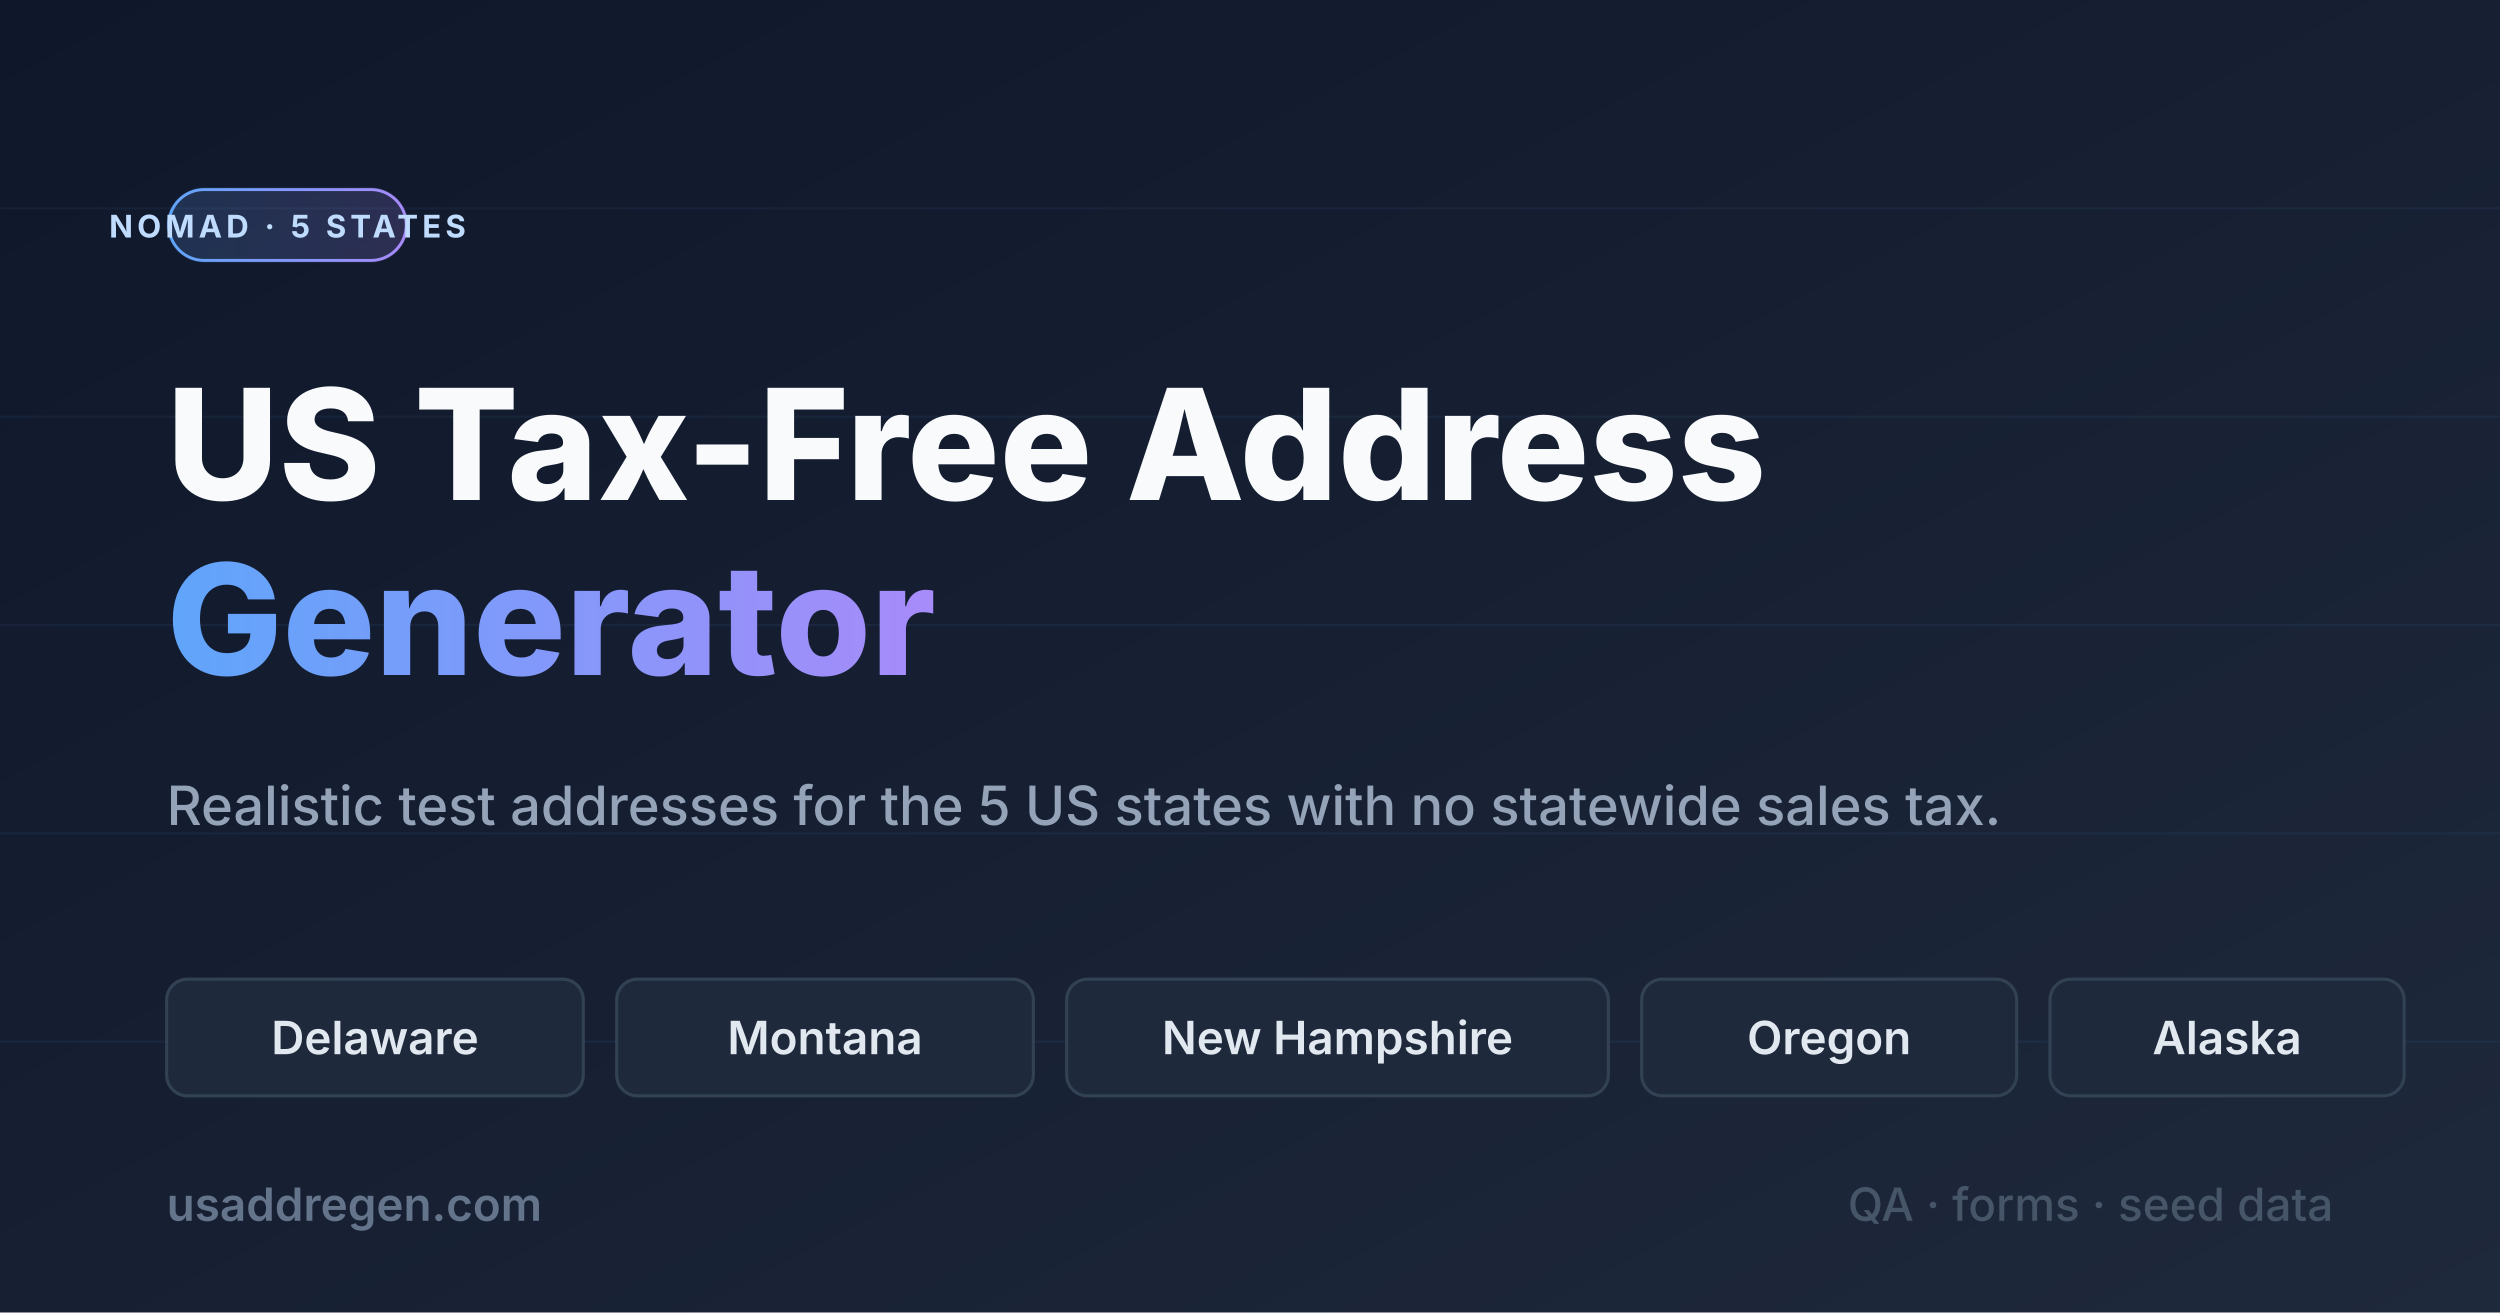
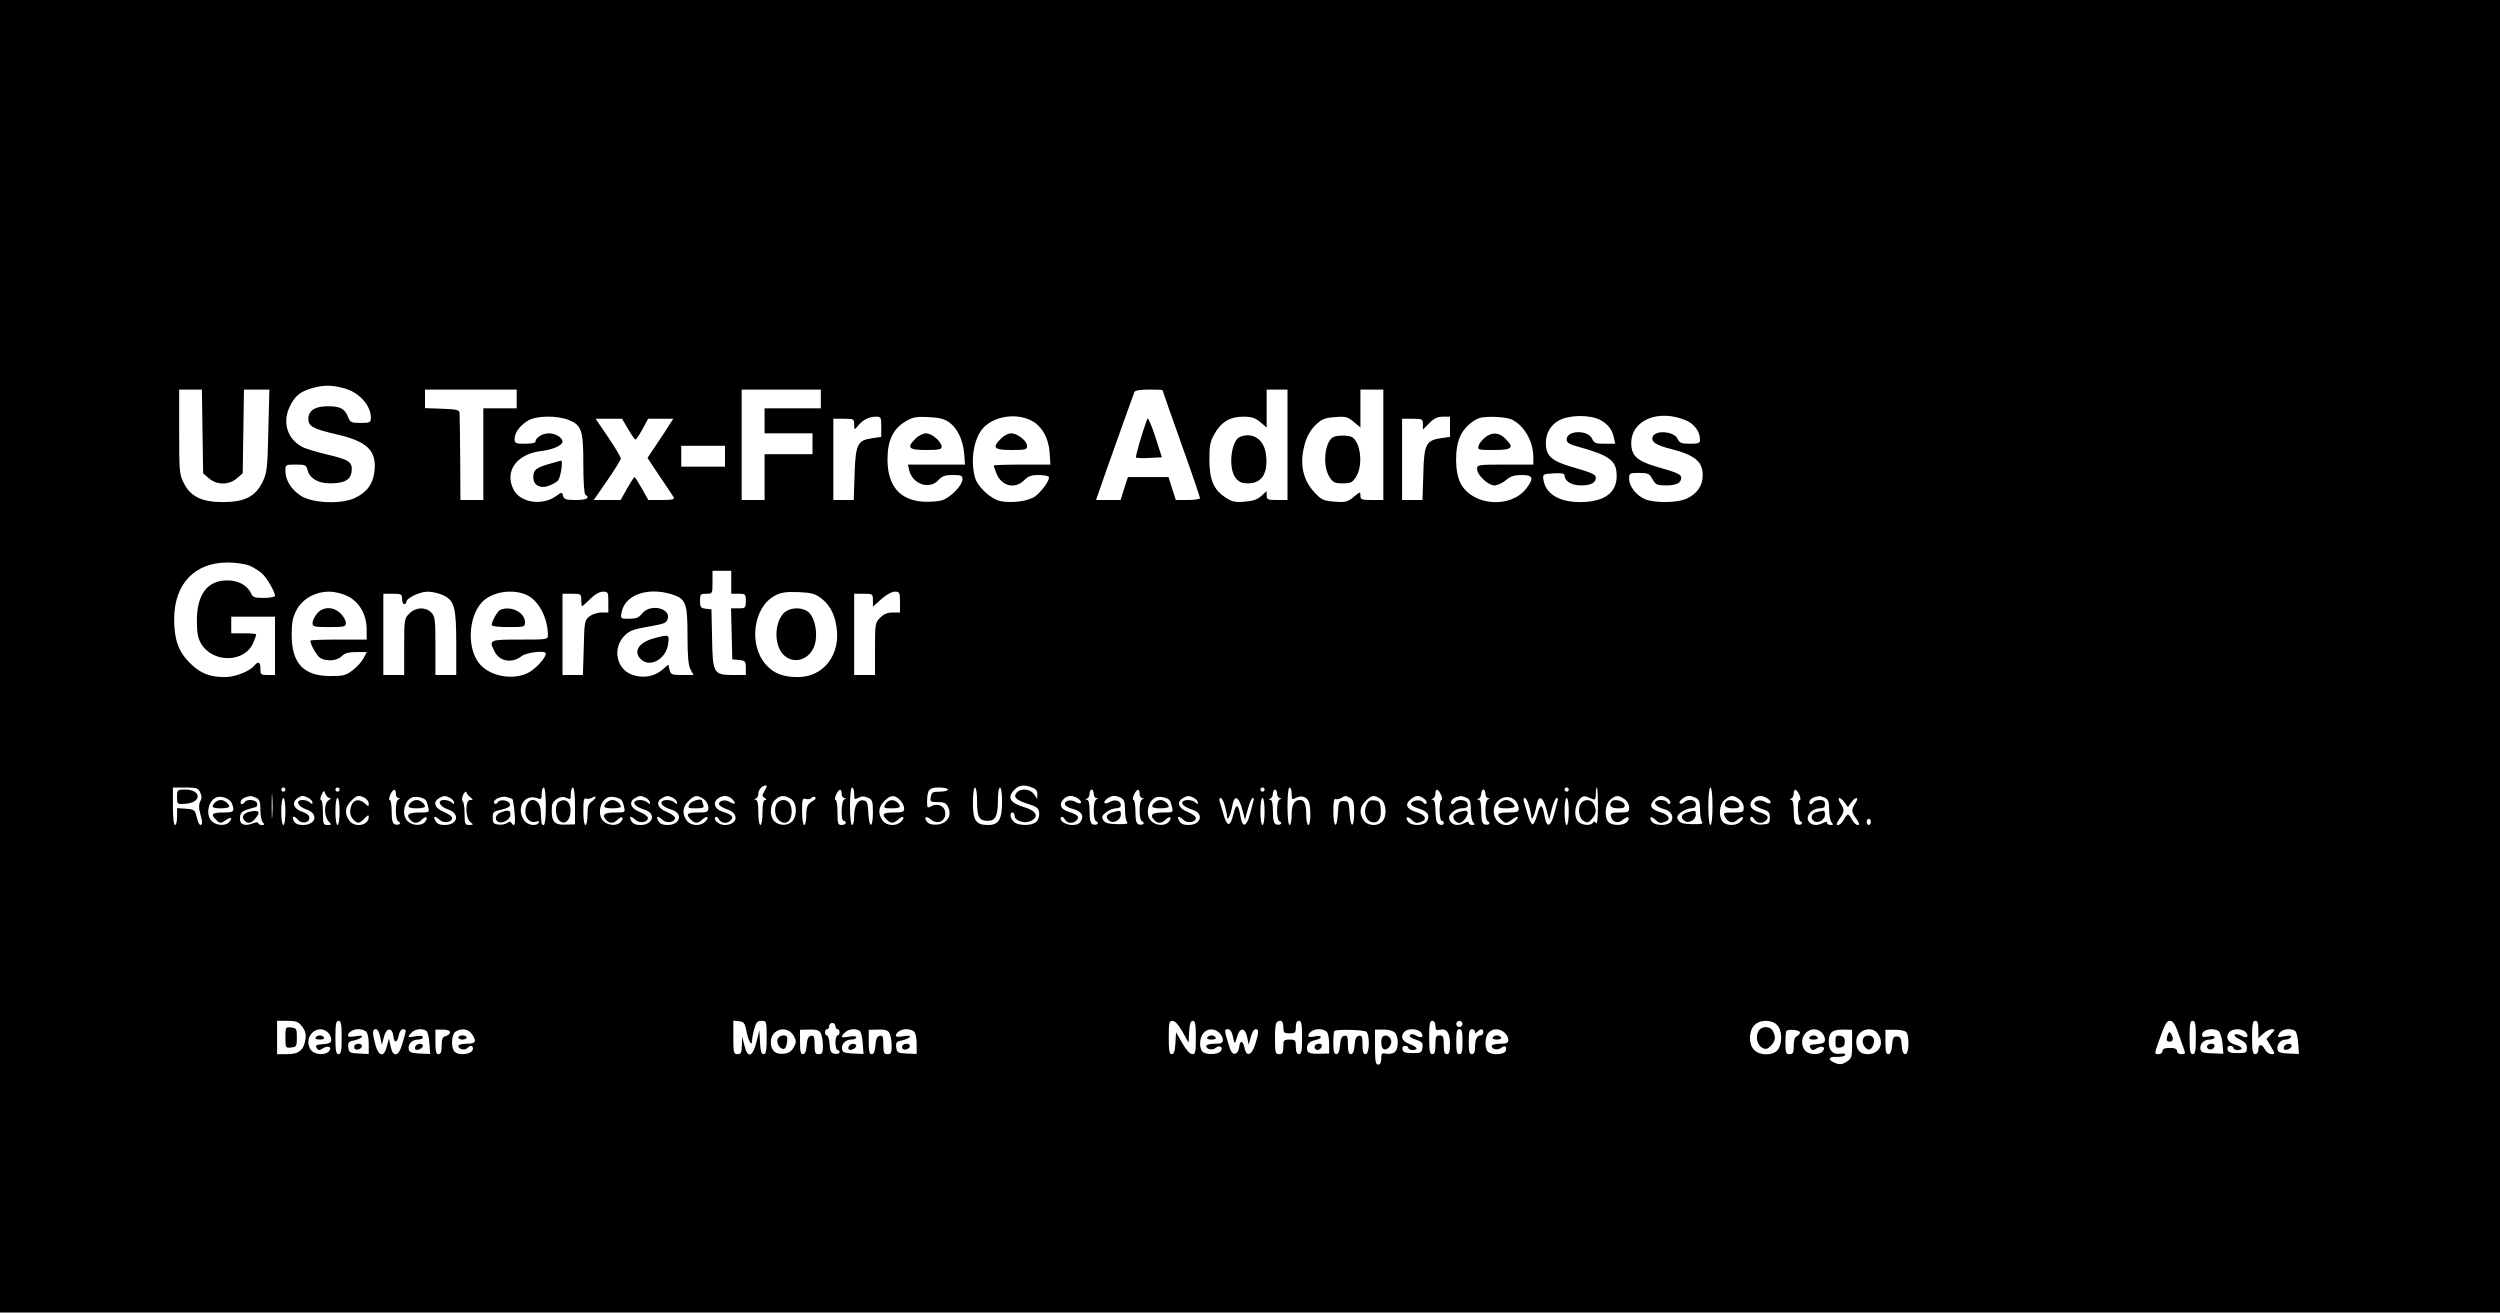
- <svg xmlns="http://www.w3.org/2000/svg" viewBox="0 0 1200 630" width="1200" height="630">
-   <defs>
-     <linearGradient id="bg" x1="0" y1="0" x2="1" y2="1">
-       <stop offset="0%" stop-color="#0f172a" />
-       <stop offset="100%" stop-color="#1e293b" />
-     </linearGradient>
-     <linearGradient id="accent" x1="0" y1="0" x2="1" y2="0">
-       <stop offset="0%" stop-color="#60a5fa" />
-       <stop offset="100%" stop-color="#a78bfa" />
-     </linearGradient>
-   </defs>
-   <rect width="1200" height="630" fill="url(#bg)" />
-   <g opacity="0.06" stroke="#60a5fa" stroke-width="1" fill="none">
-     <line x1="0" y1="100" x2="1200" y2="100" />
-     <line x1="0" y1="200" x2="1200" y2="200" />
-     <line x1="0" y1="300" x2="1200" y2="300" />
-     <line x1="0" y1="400" x2="1200" y2="400" />
-     <line x1="0" y1="500" x2="1200" y2="500" />
+ <svg xmlns="http://www.w3.org/2000/svg" version="1.0" width="1200pt" height="630pt" viewBox="0 0 1200 630" preserveAspectRatio="xMidYMid meet">
+   <g transform="translate(0,630) scale(0.1,-0.1)" fill="#000000" stroke="none">
+     <path d="M0 3150 l0 -3150 6000 0 6000 0 0 3150 0 3150 -6000 0 -6000 0 0 -3150z m1656 1285 c70 -20 124 -82 124 -139 0 -24 -3 -26 -49 -26 -45 0 -50 2 -61 30 -16 39 -37 50 -97 50 -61 0 -93 -21 -93 -61 0 -35 23 -48 136 -74 145 -33 191 -77 182 -172 -6 -64 -35 -105 -94 -133 -63 -31 -201 -26 -258 9 -46 29 -76 75 -76 119 0 32 0 32 50 32 45 0 50 -2 56 -25 10 -41 50 -65 108 -65 70 0 100 17 104 59 4 44 -13 55 -121 80 -48 12 -101 27 -116 36 -69 35 -96 114 -63 187 24 54 49 76 104 93 57 18 104 18 164 0z m-684 -206 l3 -201 28 -24 c38 -33 96 -33 134 0 l28 24 3 201 3 201 61 0 61 0 -5 -199 c-4 -185 -7 -202 -29 -247 -34 -68 -86 -94 -190 -94 -99 0 -154 26 -186 90 -22 42 -23 56 -23 247 l0 203 54 0 55 0 3 -201z m1508 156 l0 -45 -80 0 -80 0 0 -220 0 -220 -55 0 -55 0 -1 198 c-1 108 -2 206 -3 217 -1 18 -9 20 -83 23 l-83 3 0 44 0 45 220 0 220 0 0 -45z m1460 0 l0 -45 -135 0 -135 0 0 -60 0 -60 115 0 115 0 0 -50 0 -50 -115 0 -115 0 0 -110 0 -110 -55 0 -55 0 0 265 0 265 190 0 190 0 0 -45z m1640 42 c0 -2 41 -117 90 -256 50 -139 90 -257 90 -262 0 -5 -26 -9 -58 -9 l-58 0 -18 55 -17 55 -98 0 -97 0 -18 -55 -17 -55 -59 0 -59 0 48 138 c47 132 126 354 136 380 3 8 27 12 70 12 36 0 65 -1 65 -3z m600 -262 l0 -265 -50 0 c-45 0 -50 2 -50 22 l0 21 -25 -23 c-18 -17 -40 -25 -80 -28 -47 -4 -61 -1 -94 21 -56 37 -76 85 -76 182 0 67 4 87 25 123 32 57 74 82 138 82 40 0 57 -6 81 -26 l31 -26 0 91 0 91 50 0 50 0 0 -265z m460 0 l0 -265 -55 0 c-49 0 -55 2 -55 21 0 20 -1 20 -32 -6 -29 -24 -38 -27 -91 -23 -55 4 -63 8 -98 45 -58 63 -73 142 -44 239 9 31 28 63 50 84 30 29 43 34 93 38 52 4 61 1 90 -23 l32 -27 0 91 0 91 55 0 55 0 0 -265z m1040 120 c36 -19 59 -47 66 -83 l7 -32 -50 0 c-43 0 -51 3 -61 24 -20 44 -122 41 -122 -3 0 -16 12 -24 58 -36 150 -42 182 -66 182 -140 0 -82 -61 -125 -177 -125 -101 0 -166 41 -175 110 -3 24 0 25 50 28 36 2 52 -1 52 -9 0 -29 33 -49 80 -49 46 0 70 13 70 37 0 16 -19 24 -119 53 -93 27 -121 53 -121 113 0 47 23 87 63 109 50 27 146 28 197 3z m413 -3 c39 -16 67 -54 67 -92 0 -17 -6 -20 -48 -20 -42 0 -50 4 -60 24 -16 36 -106 43 -119 10 -9 -24 15 -41 84 -58 118 -30 156 -61 156 -127 0 -49 -25 -87 -74 -111 -42 -22 -155 -24 -203 -4 -42 18 -76 61 -76 97 0 28 2 29 48 29 42 0 49 -3 64 -30 15 -27 22 -30 66 -30 48 0 72 12 72 37 0 16 -21 25 -119 53 -93 27 -121 53 -121 113 0 111 131 165 263 109z m-5363 2 c62 -25 70 -49 70 -213 0 -82 4 -142 10 -146 24 -15 6 -25 -46 -25 -47 0 -57 3 -61 20 -5 19 -6 19 -35 -2 -66 -47 -171 -31 -203 32 -45 88 15 171 133 185 56 7 102 27 102 45 0 19 -33 40 -65 40 -32 0 -65 -21 -65 -41 0 -5 -22 -9 -50 -9 -45 0 -50 2 -50 23 0 30 25 64 64 88 39 24 139 26 196 3z m1500 -33 l0 -48 -41 -6 c-73 -10 -82 -28 -87 -172 l-4 -125 -49 0 -49 0 0 195 0 195 50 0 c48 0 50 -1 50 -27 1 -28 1 -28 18 -7 24 29 52 43 85 44 26 0 27 -2 27 -49z m326 22 c40 -29 66 -84 72 -150 l4 -53 -137 0 -137 0 6 -27 c16 -67 97 -95 140 -48 18 20 33 25 70 25 39 0 46 -3 46 -20 0 -29 -56 -87 -97 -101 -19 -6 -61 -9 -93 -7 -112 8 -170 77 -170 203 0 89 26 145 83 180 36 22 51 26 112 23 53 -2 78 -9 101 -25z m391 10 c51 -24 86 -82 91 -154 l4 -59 -136 0 c-75 0 -136 -2 -136 -5 0 -3 6 -21 14 -40 25 -59 88 -74 132 -30 19 19 35 25 69 25 24 0 46 -4 49 -9 8 -12 -33 -70 -66 -94 -30 -22 -108 -33 -163 -23 -48 9 -112 68 -125 114 -23 83 -6 186 38 236 50 57 155 75 229 39z m2013 -32 l0 -48 -41 -6 c-74 -10 -84 -29 -87 -172 l-4 -125 -49 0 -49 0 0 195 0 195 50 0 c47 0 50 -2 50 -26 l0 -26 31 31 c22 23 40 31 65 31 l34 0 0 -49z m299 34 c60 -31 101 -105 101 -182 l0 -33 -135 0 c-130 0 -135 -1 -135 -21 0 -29 53 -79 83 -79 14 0 39 11 55 25 22 19 41 25 76 25 55 0 60 -15 22 -65 -74 -96 -254 -84 -313 21 -30 52 -32 169 -4 230 17 38 54 73 91 87 31 11 132 7 159 -8z m-4244 -45 c16 -27 32 -50 36 -50 3 0 18 23 33 50 l27 50 61 0 60 0 -18 -27 c-9 -16 -37 -58 -62 -95 l-44 -66 59 -89 c33 -48 63 -94 67 -100 5 -10 -8 -13 -57 -13 l-65 0 -31 55 c-17 30 -33 55 -35 55 -3 0 -19 -25 -36 -55 l-31 -55 -65 0 -64 0 65 94 c36 52 65 99 65 105 0 7 -27 52 -60 101 l-61 90 64 0 63 0 29 -50z m465 -130 l0 -50 -105 0 -105 0 0 50 0 50 105 0 105 0 0 -50z m-2282 -525 c20 -9 47 -26 60 -38 24 -22 62 -88 62 -107 0 -5 -23 -10 -53 -10 -44 0 -54 3 -62 22 -18 39 -62 63 -116 62 -95 -1 -144 -68 -144 -194 0 -57 5 -83 20 -109 56 -95 210 -93 251 4 8 19 14 37 14 40 0 3 -27 5 -60 5 l-60 0 0 40 0 40 105 0 105 0 0 -140 0 -140 -35 0 c-32 0 -35 2 -35 30 0 34 -11 38 -31 13 -23 -26 -91 -53 -139 -53 -74 0 -119 18 -169 68 -56 56 -76 115 -75 217 3 165 100 265 257 265 39 0 83 -7 105 -15z m2312 -80 l0 -55 35 0 c33 0 35 -2 35 -35 0 -33 -2 -35 -35 -35 l-36 0 3 -122 3 -123 33 -3 c29 -3 32 -6 32 -38 l0 -34 -59 0 c-96 0 -100 7 -103 175 l-3 140 -27 3 c-25 3 -28 8 -28 38 0 31 2 34 30 34 30 0 30 1 30 55 l0 55 45 0 45 0 0 -55z m-1840 -67 c56 -29 90 -89 90 -160 l0 -48 -135 0 c-74 0 -135 -2 -135 -5 0 -20 32 -75 48 -84 32 -17 80 -13 102 9 15 15 33 20 70 20 l51 0 -16 -29 c-8 -17 -32 -43 -52 -58 -32 -25 -45 -28 -107 -28 -129 0 -186 61 -186 198 0 58 5 84 23 118 28 54 89 89 157 89 28 0 63 -9 90 -22z m457 5 c54 -25 63 -58 63 -233 l0 -150 -50 0 -50 0 0 140 c0 127 -2 142 -20 160 -28 28 -75 26 -105 -5 -24 -23 -25 -29 -25 -160 l0 -135 -50 0 -50 0 0 195 0 195 45 0 c41 0 45 -2 45 -25 0 -14 5 -25 10 -25 6 0 10 5 10 10 0 19 65 50 103 50 22 0 55 -8 74 -17z m397 3 c59 -24 105 -109 106 -193 0 -23 -2 -23 -135 -23 -148 0 -150 -1 -120 -59 23 -46 83 -56 128 -21 24 19 117 30 117 13 0 -21 -51 -76 -86 -93 -73 -36 -178 -17 -230 41 -63 71 -58 225 9 298 46 49 141 66 211 37z m396 -36 l0 -50 -34 0 c-19 0 -44 -9 -57 -19 -23 -18 -24 -27 -27 -150 l-4 -131 -49 0 -49 0 0 195 0 195 45 0 c43 0 45 -1 45 -30 0 -16 2 -30 4 -30 2 0 20 16 39 35 22 22 45 35 61 35 25 0 26 -3 26 -50z m302 38 c70 -21 78 -41 78 -197 0 -99 4 -144 14 -163 l15 -28 -54 0 c-50 0 -55 2 -61 25 l-6 25 -29 -25 c-39 -33 -93 -42 -144 -24 -77 27 -97 129 -36 189 20 21 44 30 96 39 92 16 102 19 109 37 21 54 -83 79 -122 29 -16 -20 -29 -25 -62 -25 -42 0 -42 0 -36 32 16 82 123 121 238 86z m720 -20 c46 -35 71 -89 76 -163 7 -122 -74 -215 -188 -215 -71 0 -115 17 -153 59 -85 94 -62 275 41 331 29 16 53 20 113 18 64 -3 81 -7 111 -30z m378 -18 l0 -50 -35 0 c-25 0 -44 -8 -60 -25 -24 -23 -25 -30 -25 -150 l0 -125 -50 0 -50 0 0 195 0 195 45 0 c44 0 45 -1 45 -31 l0 -31 40 36 c24 21 50 36 65 36 23 0 25 -3 25 -50z m-640 -885 c0 -3 -6 -14 -12 -25 -11 -17 -10 -22 2 -30 10 -6 11 -10 3 -10 -9 0 -13 -19 -13 -60 0 -33 -4 -60 -10 -60 -6 0 -10 27 -10 60 0 41 -4 60 -12 61 -10 0 -10 2 0 6 6 2 12 12 12 22 0 9 5 22 12 29 12 12 28 16 28 7z m1274 -5 c18 -6 26 -17 25 -32 l0 -23 -16 23 c-18 26 -64 30 -83 7 -18 -21 -2 -36 58 -55 39 -12 48 -20 50 -41 2 -15 -4 -34 -13 -43 -21 -21 -89 -21 -109 0 -18 17 -21 44 -6 44 6 0 10 -7 10 -15 0 -24 45 -40 75 -27 44 20 32 49 -27 67 -71 21 -86 47 -48 85 22 22 46 25 84 10z m-3993 -24 c8 -17 8 -29 0 -43 -7 -14 -7 -31 -1 -54 12 -41 13 -59 2 -59 -5 0 -13 17 -18 38 -8 35 -12 37 -51 40 l-43 3 0 -40 c0 -23 -4 -41 -10 -41 -6 0 -10 37 -10 90 l0 90 60 0 c54 0 62 -3 71 -24z m346 -113 c-2 -27 -3 -5 -3 47 0 52 1 74 3 48 2 -27 2 -69 0 -95z m63 127 c0 -5 -4 -10 -10 -10 -5 0 -10 5 -10 10 0 6 5 10 10 10 6 0 10 -4 10 -10z m260 0 c0 -5 -4 -10 -10 -10 -5 0 -10 5 -10 10 0 6 5 10 10 10 6 0 10 -4 10 -10z m990 -80 c0 -53 -4 -90 -10 -90 -11 0 -12 5 -14 64 -2 69 -67 77 -74 9 -4 -38 22 -66 50 -57 14 4 18 2 14 -5 -12 -19 -54 -12 -70 11 -41 58 1 129 62 107 20 -8 22 -5 22 21 0 17 5 30 10 30 6 0 10 -37 10 -90z m140 2 l0 -89 -44 -1 c-57 -3 -71 15 -67 85 1 32 43 58 70 43 19 -10 21 -8 21 20 0 16 5 30 10 30 6 0 10 -36 10 -88z m1340 58 c0 -28 2 -30 21 -19 16 8 28 8 45 0 21 -9 24 -17 24 -71 0 -77 -18 -79 -22 -3 -2 48 -6 58 -22 61 -28 6 -46 -25 -46 -75 0 -24 -4 -43 -10 -43 -6 0 -10 37 -10 90 0 53 4 90 10 90 6 0 10 -14 10 -30z m450 20 c0 -5 -17 -10 -39 -10 -33 0 -39 -3 -43 -25 -5 -23 -2 -25 34 -25 32 0 40 -5 50 -26 18 -40 -7 -78 -53 -82 -23 -2 -40 2 -49 13 -19 23 -4 31 19 11 23 -21 57 -14 66 13 13 42 -26 72 -65 51 -18 -10 -20 -8 -20 17 0 62 9 73 56 73 24 0 44 -4 44 -10z m140 -58 c0 -75 10 -92 52 -92 36 0 48 24 48 99 0 34 4 61 10 61 6 0 10 -29 10 -68 0 -85 -16 -112 -67 -112 -59 0 -73 21 -73 107 0 42 4 73 10 73 6 0 10 -29 10 -68z m1380 58 c0 -5 -4 -10 -10 -10 -5 0 -10 5 -10 10 0 6 5 10 10 10 6 0 10 -4 10 -10z m130 -20 c0 -28 2 -30 20 -20 28 15 56 4 64 -23 9 -36 7 -107 -4 -107 -5 0 -10 20 -10 44 0 56 -8 76 -29 76 -29 0 -41 -22 -41 -72 0 -26 -4 -48 -10 -48 -6 0 -10 37 -10 90 0 53 4 90 10 90 6 0 10 -14 10 -30z m1330 20 c0 -5 -4 -10 -10 -10 -5 0 -10 5 -10 10 0 6 5 10 10 10 6 0 10 -4 10 -10z m140 -82 c0 -56 -4 -88 -9 -79 -6 9 -11 10 -15 2 -10 -16 -52 -13 -70 5 -35 35 -2 137 40 120 8 -3 21 -9 29 -12 11 -5 15 1 15 25 0 17 2 31 5 31 3 0 5 -42 5 -92z m550 2 c0 -53 -4 -90 -10 -90 -6 0 -10 37 -10 90 0 53 4 90 10 90 6 0 10 -37 10 -90z m-6638 40 c8 0 6 -5 -4 -11 -23 -13 -24 -76 -1 -101 15 -17 15 -18 -5 -18 -20 0 -22 5 -22 60 0 33 -4 60 -9 60 -5 0 -4 11 2 24 11 23 12 24 19 5 4 -10 13 -19 20 -19z m318 20 c0 -11 6 -20 13 -21 10 0 10 -2 0 -6 -8 -3 -13 -24 -13 -53 0 -30 5 -50 13 -53 6 -2 9 -8 5 -12 -4 -4 -14 -5 -23 -2 -11 5 -15 21 -15 62 0 30 -4 55 -9 55 -5 0 -4 11 2 25 14 30 27 32 27 5z m358 -17 c14 -12 14 -13 -1 -13 -25 0 -24 -87 1 -106 16 -12 15 -13 -5 -14 -21 0 -23 5 -23 54 0 30 -4 57 -9 60 -5 4 -4 16 2 31 7 13 14 19 16 12 2 -7 10 -18 19 -24z m1782 17 c0 -11 6 -20 13 -21 10 0 10 -2 0 -6 -16 -6 -18 -103 -3 -103 6 0 10 -4 10 -10 0 -5 -9 -10 -20 -10 -18 0 -20 7 -20 60 0 33 -4 60 -9 60 -5 0 -4 11 2 25 14 30 27 32 27 5z m1210 0 c0 -11 6 -20 13 -21 10 0 10 -2 0 -6 -8 -3 -13 -24 -13 -53 0 -30 5 -50 13 -53 6 -2 9 -8 5 -12 -4 -4 -14 -5 -23 -2 -11 5 -15 21 -15 62 0 37 -4 55 -12 56 -10 0 -10 2 0 6 6 2 12 13 12 24 0 10 5 19 10 19 6 0 10 -9 10 -20z m220 0 c0 -11 6 -20 13 -21 10 0 10 -2 0 -6 -8 -3 -13 -24 -13 -53 0 -30 5 -50 13 -53 6 -2 9 -8 5 -12 -4 -4 -14 -5 -23 -2 -11 5 -15 21 -15 62 0 30 -4 55 -9 55 -5 0 -4 11 2 25 14 30 27 32 27 5z m660 0 c0 -11 6 -20 13 -21 10 0 10 -2 0 -6 -8 -3 -13 -24 -13 -53 0 -30 5 -50 13 -53 6 -2 9 -8 5 -12 -4 -4 -14 -5 -23 -2 -11 5 -15 21 -15 62 0 37 -4 55 -12 56 -10 0 -10 2 0 6 6 2 12 13 12 24 0 10 5 19 10 19 6 0 10 -9 10 -20z m787 -5 c6 -14 7 -25 2 -25 -5 0 -9 -22 -9 -50 0 -27 5 -50 10 -50 6 0 10 -4 10 -10 0 -16 -27 -11 -34 6 -3 9 -6 36 -6 60 0 28 -5 44 -12 45 -10 0 -10 2 0 6 6 2 12 13 12 24 0 26 13 24 27 -6z m213 5 c0 -11 6 -20 13 -21 10 0 10 -2 0 -6 -8 -3 -13 -24 -13 -53 0 -30 5 -50 13 -53 6 -2 9 -8 5 -12 -4 -4 -14 -5 -23 -2 -11 5 -15 21 -15 62 0 37 -4 55 -12 56 -10 0 -10 2 0 6 6 2 12 13 12 24 0 10 5 19 10 19 6 0 10 -9 10 -20z m1507 -5 c6 -14 7 -25 2 -25 -14 0 -11 -98 4 -103 6 -2 9 -8 5 -12 -4 -4 -14 -5 -23 -2 -11 5 -15 21 -15 62 0 37 -4 55 -12 56 -10 0 -10 2 0 6 6 2 12 13 12 24 0 26 13 24 27 -6z m-7529 -33 c6 -9 12 -24 12 -34 0 -15 -8 -18 -50 -18 -52 0 -60 -8 -34 -34 19 -20 24 -20 52 0 23 16 30 6 10 -14 -17 -17 -58 -15 -80 5 -33 29 -19 102 22 116 21 7 53 -2 68 -21z m123 18 c15 -8 19 -21 19 -58 0 -27 5 -53 12 -60 9 -9 8 -12 -5 -12 -9 0 -17 4 -17 9 0 5 -13 5 -29 -2 -40 -15 -63 -3 -59 30 3 27 11 32 75 49 7 2 10 10 7 19 -7 17 -49 21 -59 5 -10 -15 -25 -12 -19 4 5 13 20 21 47 25 5 0 17 -4 28 -9z m250 0 c10 -6 19 -16 19 -22 0 -9 -3 -9 -12 0 -7 7 -23 12 -36 12 -36 0 -24 -31 18 -45 60 -20 48 -75 -16 -75 -23 0 -37 6 -44 20 -13 24 2 27 20 5 18 -21 55 -15 55 9 0 12 -12 22 -35 30 -40 13 -51 43 -24 63 22 16 29 16 55 3z m270 0 c10 -6 19 -18 19 -27 0 -15 -2 -15 -18 0 -25 22 -49 21 -62 -2 -14 -28 -12 -57 6 -75 21 -21 29 -20 54 6 15 16 20 18 20 7 0 -42 -68 -54 -94 -17 -23 32 -20 65 9 93 27 28 37 30 66 15z m291 -9 c4 -3 10 -18 13 -33 7 -28 7 -28 -44 -28 -52 0 -65 -12 -39 -38 16 -16 34 -15 53 4 20 20 33 11 15 -11 -16 -20 -59 -19 -82 2 -33 29 -19 102 22 116 16 6 50 -1 62 -12z m119 9 c10 -6 19 -16 19 -22 0 -9 -3 -9 -12 0 -7 7 -23 12 -36 12 -36 0 -24 -31 18 -45 60 -20 48 -75 -16 -75 -23 0 -37 6 -44 20 -13 24 -3 26 21 4 20 -18 59 -11 59 10 0 7 -18 20 -40 29 -44 17 -54 48 -22 66 22 13 29 13 53 1z m299 -6 c2 -3 7 -32 10 -65 5 -55 0 -73 -15 -49 -5 8 -11 7 -20 0 -8 -6 -26 -10 -42 -8 -24 3 -28 8 -28 33 0 27 4 31 43 39 30 7 42 15 40 25 -4 20 -48 27 -59 10 -4 -8 -12 -10 -16 -5 -14 13 30 37 57 31 14 -4 27 -9 30 -11z m382 -10 c-18 -12 -22 -25 -22 -65 0 -27 -4 -49 -10 -49 -6 0 -10 29 -10 66 0 51 3 65 13 61 8 -3 20 -1 28 3 23 15 24 0 1 -16z m140 7 c4 -3 10 -18 13 -33 7 -28 7 -28 -44 -28 -52 0 -65 -12 -39 -38 16 -16 34 -15 53 4 20 20 33 11 15 -11 -16 -20 -59 -19 -82 2 -33 29 -19 102 22 116 16 6 50 -1 62 -12z m119 9 c10 -6 19 -16 19 -22 0 -9 -3 -9 -12 0 -14 14 -54 16 -62 3 -7 -11 11 -26 49 -38 56 -18 40 -73 -21 -73 -23 0 -37 6 -44 20 -13 24 -3 26 21 4 20 -18 59 -11 59 10 0 7 -18 20 -40 29 -44 17 -54 48 -22 66 22 13 29 13 53 1z m130 0 c10 -6 19 -16 19 -22 0 -9 -3 -9 -12 0 -14 14 -54 16 -62 3 -7 -11 11 -26 49 -38 56 -18 40 -73 -21 -73 -23 0 -37 6 -44 20 -13 24 -3 26 21 4 20 -18 59 -11 59 10 0 7 -18 20 -40 29 -44 17 -54 48 -22 66 22 13 29 13 53 1z m147 -6 c12 -8 22 -26 22 -40 0 -22 -4 -24 -50 -24 -52 0 -60 -8 -34 -34 20 -20 33 -20 56 1 23 21 35 11 13 -11 -24 -24 -71 -20 -89 6 -23 32 -20 65 9 93 28 29 42 31 73 9z m137 0 c21 -21 13 -29 -13 -13 -22 14 -56 5 -50 -13 2 -6 20 -17 39 -23 59 -20 50 -74 -12 -75 -28 0 -57 25 -45 38 4 4 12 -1 17 -11 12 -21 42 -22 58 -3 14 16 5 25 -44 41 -35 12 -45 43 -19 62 24 18 49 16 69 -3z m283 0 c27 -19 30 -78 5 -106 -20 -22 -61 -23 -85 -1 -24 22 -24 77 2 103 24 24 48 25 78 4z m106 -7 c-28 -15 -34 -28 -34 -74 0 -24 -4 -43 -10 -43 -6 0 -10 29 -10 66 0 60 2 65 19 59 11 -3 22 -1 26 5 3 6 11 7 17 4 6 -4 3 -11 -8 -17z m416 3 c11 -11 20 -29 20 -40 0 -17 -7 -20 -50 -20 -52 0 -60 -8 -34 -34 20 -20 33 -20 56 1 23 21 35 11 13 -11 -24 -24 -71 -20 -89 6 -23 32 -20 65 9 93 29 30 49 31 75 5z m856 6 c24 -18 13 -31 -14 -15 -22 14 -56 5 -50 -13 3 -7 18 -16 35 -20 42 -11 57 -31 43 -57 -7 -15 -21 -21 -44 -21 -33 0 -66 24 -52 38 4 4 12 -1 17 -11 12 -21 42 -22 58 -3 14 16 5 25 -44 41 -35 12 -43 36 -20 59 20 20 45 20 71 2z m205 4 c15 -8 19 -21 19 -58 0 -27 5 -53 10 -58 8 -8 -7 -11 -46 -10 -43 1 -59 5 -68 19 -9 15 -7 22 13 38 13 10 34 19 47 19 15 0 24 6 24 15 0 22 -29 30 -52 16 -27 -16 -38 -3 -14 15 23 17 40 18 67 4z m231 -9 c4 -3 10 -18 13 -33 7 -28 7 -28 -44 -28 -52 0 -65 -12 -39 -38 16 -16 34 -15 53 4 20 20 33 11 15 -11 -16 -20 -59 -19 -82 2 -33 29 -19 102 22 116 16 6 50 -1 62 -12z m119 9 c10 -6 19 -16 19 -22 0 -9 -3 -9 -12 0 -14 14 -54 16 -62 3 -7 -11 11 -26 49 -38 56 -18 40 -73 -21 -73 -23 0 -37 6 -44 20 -13 24 -3 26 21 4 20 -18 59 -11 59 10 0 7 -18 20 -40 29 -44 17 -54 48 -22 66 22 13 29 13 53 1z m750 0 c15 -9 19 -22 19 -70 0 -77 -18 -78 -22 -2 -3 53 -5 57 -28 57 -23 0 -25 -4 -28 -57 -4 -80 -22 -73 -22 8 0 40 4 63 10 59 5 -3 18 -1 27 4 22 13 21 13 44 1z m147 -6 c27 -18 31 -84 6 -108 -23 -24 -70 -20 -88 6 -23 32 -20 65 9 93 28 29 42 31 73 9z m208 2 c10 -8 15 -18 11 -22 -4 -5 -12 -3 -16 5 -10 15 -53 11 -58 -6 -3 -7 13 -17 36 -24 44 -13 56 -31 41 -60 -13 -23 -72 -26 -90 -4 -18 22 -5 31 15 11 18 -18 25 -19 49 -10 28 11 17 33 -23 45 -49 15 -60 37 -31 61 27 22 40 22 66 4z m205 4 c15 -8 19 -21 19 -58 0 -27 5 -53 12 -60 9 -9 8 -12 -5 -12 -9 0 -17 5 -17 10 0 7 -6 7 -19 0 -30 -16 -59 -12 -71 10 -8 15 -6 24 10 40 11 11 31 20 43 20 29 0 37 7 30 26 -6 16 -49 19 -58 4 -10 -15 -25 -12 -19 4 5 13 20 21 47 25 5 0 17 -4 28 -9z m237 -18 c6 -9 12 -24 12 -34 0 -15 -8 -18 -50 -18 -52 0 -60 -8 -34 -34 19 -20 25 -20 50 -1 28 21 40 18 19 -5 -39 -43 -105 -14 -105 46 0 61 72 92 108 46z m520 12 c12 -8 22 -26 22 -40 0 -22 -4 -24 -46 -24 -37 0 -45 -3 -42 -16 6 -31 35 -40 57 -19 24 21 40 13 21 -10 -16 -19 -74 -20 -90 0 -21 25 -15 87 10 107 27 22 39 22 68 2z m208 2 c11 -8 15 -18 10 -23 -5 -4 -11 -2 -13 5 -5 14 -49 17 -57 3 -8 -12 13 -28 46 -36 31 -8 45 -39 28 -60 -16 -20 -74 -19 -90 0 -18 22 -5 31 15 11 18 -18 25 -19 49 -10 28 11 17 33 -23 45 -48 14 -57 33 -31 59 24 24 39 25 66 6z m135 4 c15 -8 19 -21 19 -58 0 -27 5 -53 10 -58 8 -8 -7 -11 -46 -10 -43 1 -59 5 -68 19 -9 15 -7 22 13 38 13 10 34 19 47 19 17 0 24 6 24 20 0 23 -38 28 -58 8 -6 -6 -15 -8 -19 -4 -9 9 24 36 45 36 7 0 22 -5 33 -10z m207 -6 c12 -8 22 -26 22 -40 0 -22 -4 -24 -50 -24 -48 0 -50 -1 -40 -21 16 -29 38 -34 60 -14 24 22 37 14 15 -9 -21 -21 -69 -21 -86 0 -22 26 -16 84 10 105 28 23 40 24 69 3z m138 2 c24 -18 13 -31 -14 -15 -22 14 -56 5 -50 -12 2 -7 19 -17 38 -23 30 -9 35 -16 35 -41 0 -27 -3 -30 -36 -33 -35 -3 -70 20 -55 36 4 4 12 -1 17 -11 12 -21 42 -22 58 -3 14 16 5 25 -44 41 -35 12 -43 36 -20 59 20 20 45 20 71 2z m275 4 c15 -8 19 -21 19 -58 0 -27 5 -53 12 -60 9 -9 8 -12 -5 -12 -9 0 -17 5 -17 10 0 7 -6 7 -19 0 -30 -16 -59 -12 -71 10 -13 25 18 60 55 60 18 0 25 5 25 20 0 15 -7 20 -24 20 -14 0 -28 -4 -31 -10 -10 -15 -25 -12 -19 4 5 13 20 21 47 25 5 0 17 -4 28 -9z m-7391 -65 c0 -37 -4 -65 -10 -65 -6 0 -10 28 -10 65 0 37 4 65 10 65 6 0 10 -28 10 -65z m260 0 c0 -37 -4 -65 -10 -65 -6 0 -10 28 -10 65 0 37 4 65 10 65 6 0 10 -28 10 -65z m4249 28 c6 -21 11 -45 11 -53 0 -27 18 10 25 52 9 54 30 47 47 -14 l14 -53 14 53 c8 28 18 52 23 52 5 0 7 -6 4 -12 -2 -7 -10 -37 -17 -65 -16 -62 -36 -69 -45 -15 -11 65 -21 69 -35 13 -14 -61 -30 -61 -47 -1 -7 23 -15 51 -18 61 -4 11 -2 19 4 19 5 0 15 -17 20 -37z m191 -28 c0 -37 -4 -65 -10 -65 -6 0 -10 28 -10 65 0 37 4 65 10 65 6 0 10 -28 10 -65z m1269 28 c6 -21 11 -45 11 -53 0 -27 18 10 25 52 9 54 30 47 47 -14 l14 -53 13 53 c7 28 18 52 23 52 6 0 8 -6 5 -12 -2 -7 -10 -37 -17 -65 -16 -62 -36 -69 -45 -15 -11 65 -21 69 -36 13 -7 -28 -18 -50 -23 -48 -6 2 -16 23 -23 47 -7 23 -15 51 -18 61 -4 11 -2 19 4 19 5 0 15 -17 20 -37z m191 -28 c0 -37 -4 -65 -10 -65 -6 0 -10 28 -10 65 0 37 4 65 10 65 6 0 10 -28 10 -65z m1324 43 l16 -22 16 22 c21 30 40 28 20 -3 -21 -32 -20 -41 5 -76 15 -22 17 -29 6 -29 -7 0 -20 11 -27 25 -7 14 -16 25 -20 25 -4 0 -13 -11 -20 -25 -7 -14 -20 -25 -27 -25 -11 0 -9 7 6 29 25 35 26 44 5 76 -20 31 -1 33 20 3z m126 -93 c0 -8 -4 -15 -10 -15 -5 0 -10 7 -10 15 0 8 5 15 10 15 6 0 10 -7 10 -15z m-7530 -982 c16 -21 20 -37 16 -62 -8 -52 -31 -71 -88 -71 l-48 0 0 80 0 80 49 0 c42 0 53 -4 71 -27z m190 -53 c0 -64 -3 -80 -15 -80 -12 0 -15 16 -15 80 0 64 3 80 15 80 12 0 15 -16 15 -80z m1943 30 c9 -48 27 -77 27 -44 0 10 5 36 11 57 8 30 15 37 34 37 24 0 25 -2 25 -80 0 -63 -3 -80 -15 -80 -10 0 -15 15 -17 58 l-3 57 -14 -57 c-18 -73 -43 -80 -58 -15 l-11 42 -1 -42 c-1 -36 -4 -43 -21 -43 -18 0 -20 7 -20 81 l0 80 27 -3 c24 -3 29 -9 36 -48z m2093 -2 l29 -53 3 53 c2 37 7 52 18 52 11 0 14 -17 14 -80 0 -70 -2 -80 -17 -80 -11 0 -30 21 -48 53 l-30 52 -3 -52 c-2 -38 -7 -53 -18 -53 -11 0 -14 17 -14 80 0 71 2 80 18 80 12 0 29 -19 48 -52z m484 22 c0 -27 3 -30 30 -30 27 0 30 3 30 30 0 20 5 30 15 30 12 0 15 -16 15 -80 0 -64 -3 -80 -15 -80 -10 0 -15 11 -15 35 0 32 -2 35 -30 35 -28 0 -30 -3 -30 -35 0 -28 -4 -35 -20 -35 -18 0 -20 7 -20 73 0 76 4 87 27 87 8 0 13 -12 13 -30z m730 6 c0 -19 4 -23 20 -19 33 9 50 -14 50 -68 0 -37 -4 -49 -15 -49 -11 0 -15 12 -15 45 0 38 -3 45 -20 45 -17 0 -20 -7 -20 -45 0 -33 -4 -45 -15 -45 -12 0 -15 16 -15 80 0 64 3 80 15 80 9 0 15 -9 15 -24z m130 9 c0 -8 -7 -15 -15 -15 -8 0 -15 7 -15 15 0 8 7 15 15 15 8 0 15 -7 15 -15z m1510 -5 c24 -24 27 -86 4 -118 -20 -29 -85 -31 -114 -2 -27 27 -27 89 0 118 27 29 83 29 110 2z m1927 -42 c12 -35 25 -71 28 -80 6 -14 2 -18 -14 -18 -12 0 -21 6 -21 15 0 10 -11 15 -35 15 -24 0 -35 -5 -35 -15 0 -8 -9 -15 -19 -15 -20 0 -20 1 -2 53 34 96 40 107 58 107 13 0 24 -17 40 -62z m83 -18 c0 -64 -3 -80 -15 -80 -12 0 -15 16 -15 80 0 64 3 80 15 80 12 0 15 -16 15 -80z m300 38 l0 -41 23 21 c13 12 32 22 42 22 17 0 17 -2 -4 -24 l-22 -23 22 -37 c20 -35 20 -36 2 -36 -11 0 -26 11 -33 25 -14 27 -30 24 -30 -6 0 -10 -7 -19 -15 -19 -12 0 -15 16 -15 80 0 64 3 80 15 80 11 0 15 -11 15 -42z m-6830 17 c0 -8 5 -15 10 -15 6 0 10 -7 10 -15 0 -8 -4 -15 -10 -15 -5 0 -10 -16 -10 -35 0 -19 5 -35 10 -35 6 0 10 -5 10 -11 0 -6 -10 -9 -22 -7 -19 2 -24 10 -26 46 -2 23 -7 42 -13 42 -5 0 -9 7 -9 15 0 8 5 15 10 15 6 0 10 7 10 15 0 8 7 15 15 15 8 0 15 -7 15 -15z m-2436 -31 c9 -8 16 -24 16 -34 0 -15 -9 -20 -40 -22 -32 -2 -38 -6 -30 -18 8 -13 13 -13 30 -2 26 16 46 6 29 -14 -15 -19 -64 -18 -83 2 -9 8 -16 27 -16 41 0 53 59 82 94 47z m184 4 c7 -7 12 -33 12 -59 l0 -48 -47 2 c-44 2 -48 4 -51 30 -3 23 1 28 28 33 17 4 33 11 37 17 4 6 -7 7 -31 3 -20 -4 -36 -3 -36 2 0 16 24 32 50 32 14 0 31 -5 38 -12z m67 -25 l8 -38 10 38 c11 45 40 48 45 4 4 -36 18 -34 26 3 3 18 12 30 21 30 11 0 15 -6 11 -17 -2 -10 -10 -37 -17 -60 -16 -56 -44 -59 -54 -5 l-8 37 -10 -37 c-13 -54 -39 -51 -55 7 -16 59 -15 75 2 75 8 0 17 -16 21 -37z m221 29 c7 -4 13 -30 15 -59 l4 -52 -50 2 c-39 2 -51 6 -53 20 -5 25 16 47 44 47 13 0 24 5 24 11 0 7 -12 9 -35 5 -39 -8 -42 -5 -19 18 16 17 51 21 70 8z m114 -7 c0 -7 -9 -15 -20 -18 -16 -4 -20 -14 -20 -46 0 -30 -4 -41 -15 -41 -12 0 -15 13 -15 59 l0 59 35 0 c22 0 35 -5 35 -13z m104 -7 c26 -37 20 -48 -24 -48 -22 0 -40 -5 -40 -10 0 -16 30 -24 43 -11 15 15 27 14 27 -3 0 -26 -66 -36 -88 -14 -19 19 -15 85 6 97 28 17 60 12 76 -11z m1546 -10 c13 -25 13 -31 0 -55 -12 -21 -25 -29 -50 -31 -39 -4 -60 16 -60 57 0 62 79 83 110 29z m130 12 c5 -10 10 -37 10 -59 0 -34 -3 -41 -20 -41 -17 0 -20 7 -20 46 0 38 -3 45 -17 42 -13 -2 -19 -15 -21 -46 -2 -28 -8 -42 -18 -42 -11 0 -14 14 -14 59 l0 58 45 1 c34 1 47 -3 55 -18z m186 12 c7 -4 13 -30 15 -59 l4 -52 -50 2 c-39 2 -51 6 -53 20 -5 25 16 47 44 47 13 0 24 5 24 10 0 7 -13 8 -35 4 -39 -7 -43 -3 -19 20 16 17 51 21 70 8z m144 -12 c5 -10 10 -37 10 -59 0 -34 -3 -41 -20 -41 -17 0 -20 7 -20 46 0 38 -3 45 -17 42 -13 -2 -19 -15 -21 -46 -2 -28 -8 -42 -18 -42 -11 0 -14 14 -14 59 l0 58 45 1 c34 1 47 -3 55 -18z m118 8 c7 -7 12 -33 12 -59 l0 -48 -47 2 c-44 2 -48 4 -51 30 -3 23 1 28 28 33 17 4 33 11 37 17 4 6 -7 7 -31 3 -20 -4 -36 -3 -36 2 0 16 24 32 50 32 14 0 31 -5 38 -12z m1464 -5 c10 -9 18 -24 18 -35 0 -14 -8 -18 -40 -18 -22 0 -40 -5 -40 -10 0 -17 29 -23 45 -10 19 16 40 3 24 -16 -14 -17 -71 -18 -87 -2 -17 17 -15 68 5 90 20 22 51 23 75 1z m64 -10 c10 -48 11 -49 21 -13 13 49 38 51 49 3 l8 -38 10 38 c5 20 15 37 23 37 16 0 16 -13 -1 -70 -16 -55 -43 -66 -52 -21 -8 38 -22 40 -26 4 -2 -17 -10 -29 -20 -31 -13 -2 -21 10 -32 49 -20 65 -20 69 -1 69 8 0 17 -12 21 -27z m452 15 c7 -7 12 -33 12 -59 l0 -46 -49 -1 c-35 -1 -51 3 -55 13 -9 25 5 46 35 52 16 3 29 10 29 15 0 5 -13 7 -30 3 -16 -4 -30 -3 -30 2 0 17 24 33 50 33 14 0 31 -5 38 -12z m190 0 c18 -15 16 -108 -3 -108 -11 0 -15 12 -15 46 0 38 -3 45 -17 42 -13 -2 -19 -15 -21 -46 -2 -28 -8 -42 -18 -42 -10 0 -14 13 -14 46 0 38 -3 45 -17 42 -13 -2 -19 -15 -21 -46 -2 -28 -8 -42 -18 -42 -10 0 -14 14 -14 53 0 30 2 56 5 58 9 10 140 6 153 -3z m137 -4 c19 -20 19 -78 0 -94 -8 -7 -26 -10 -40 -8 -22 5 -25 2 -25 -23 0 -19 -5 -29 -15 -29 -12 0 -15 16 -15 84 l0 84 40 0 c23 1 46 -6 55 -14z m125 1 c18 -21 3 -32 -22 -16 -13 8 -24 9 -30 3 -6 -6 3 -14 27 -22 31 -10 36 -16 33 -38 -3 -25 -7 -27 -48 -27 -35 0 -45 4 -48 18 -2 10 3 17 12 17 9 0 16 -4 16 -10 0 -5 9 -10 20 -10 31 0 24 15 -15 29 -36 13 -45 37 -23 59 17 17 63 15 78 -3z m200 -45 c0 -47 -3 -60 -15 -60 -12 0 -15 13 -15 60 0 47 3 60 15 60 12 0 15 -13 15 -60z m60 48 c0 -9 3 -9 12 0 16 16 28 15 28 -3 0 -8 -6 -15 -14 -15 -17 0 -26 -22 -26 -61 0 -19 -5 -29 -15 -29 -12 0 -15 13 -15 60 0 47 3 60 15 60 8 0 15 -5 15 -12z m142 -5 c10 -9 18 -24 18 -35 0 -14 -8 -18 -40 -18 -22 0 -40 -5 -40 -10 0 -17 29 -23 45 -10 18 15 30 7 22 -15 -8 -18 -67 -21 -85 -3 -17 17 -15 74 4 92 20 21 53 20 76 -1z m1418 1 c0 -6 -7 -14 -15 -18 -10 -3 -15 -19 -15 -46 0 -33 -3 -40 -20 -40 -17 0 -20 7 -20 53 0 30 2 56 5 59 11 10 65 4 65 -8z m104 0 c9 -8 16 -24 16 -34 0 -15 -9 -20 -40 -22 -32 -2 -38 -6 -30 -18 8 -13 13 -13 30 -2 26 16 46 6 29 -14 -15 -19 -64 -18 -83 2 -9 8 -16 27 -16 41 0 53 59 82 94 47z m146 -55 c0 -63 -2 -70 -26 -85 -19 -13 -32 -15 -51 -8 -42 15 -40 34 3 31 20 -1 39 3 41 9 2 6 -7 9 -25 6 -35 -5 -55 17 -54 59 1 44 17 57 67 57 l45 -1 0 -68z m124 49 c33 -47 7 -98 -50 -98 -36 0 -54 21 -54 61 0 54 74 80 104 37z m134 10 c18 -15 16 -108 -2 -108 -10 0 -16 14 -18 43 -2 34 -7 42 -23 42 -16 0 -21 -8 -23 -42 -2 -29 -8 -43 -18 -43 -11 0 -14 14 -14 59 l0 58 43 0 c23 1 48 -4 55 -9z m1501 3 c7 -5 16 -31 19 -59 l4 -50 -53 2 c-43 1 -54 5 -57 19 -5 25 16 47 44 47 13 0 24 5 24 11 0 7 -11 8 -30 4 -23 -5 -30 -3 -30 8 0 25 51 36 79 18z m131 -6 c18 -21 4 -32 -21 -17 -11 7 -25 10 -31 6 -7 -4 3 -14 23 -23 25 -12 34 -23 34 -41 0 -23 -4 -25 -45 -25 -35 0 -45 4 -48 18 -2 10 3 17 12 17 9 0 16 -4 16 -10 0 -5 9 -10 20 -10 31 0 24 16 -12 26 -35 10 -47 36 -28 59 16 20 64 19 80 0z m236 7 c7 -4 13 -30 15 -59 l4 -52 -50 2 c-39 2 -51 6 -53 20 -5 23 15 47 39 47 10 0 21 5 25 11 5 9 -4 10 -30 5 -35 -7 -37 -6 -26 13 11 21 53 28 76 13z" />
+     <path d="M5507 4290 c-23 -61 -58 -182 -54 -186 2 -3 32 -4 64 -2 l60 3 -32 100 c-18 55 -35 93 -38 85z" />
+     <path d="M5952 4203 c-43 -17 -58 -150 -21 -197 16 -20 29 -26 60 -26 66 0 96 48 86 136 -8 74 -63 112 -125 87z" />
+     <path d="M6402 4203 c-42 -17 -56 -135 -22 -190 18 -29 25 -33 65 -33 40 0 47 4 65 33 35 57 20 173 -25 191 -19 7 -64 7 -83 -1z" />
+     <path d="M2635 4073 c-64 -19 -75 -29 -75 -64 0 -40 36 -57 79 -39 17 7 34 17 40 24 12 15 25 96 14 95 -4 -1 -30 -8 -58 -16z" />
+     <path d="M4395 4195 c-45 -44 -34 -55 50 -55 61 0 75 3 75 15 0 25 -47 65 -75 65 -14 0 -37 -11 -50 -25z" />
+     <path d="M4805 4195 c-45 -44 -34 -55 50 -55 67 0 75 2 75 19 0 25 -46 61 -77 61 -13 0 -35 -11 -48 -25z" />
+     <path d="M7128 4200 c-14 -11 -28 -29 -31 -40 -5 -19 -1 -20 74 -20 89 0 99 11 54 55 -29 30 -64 32 -97 5z" />
+     <path d="M1521 3354 c-12 -15 -21 -35 -21 -45 0 -17 9 -19 80 -19 74 0 80 2 80 20 0 12 -11 32 -25 45 -34 35 -86 34 -114 -1z" />
+     <path d="M2402 3373 c-13 -5 -42 -55 -42 -73 0 -6 31 -10 80 -10 77 0 80 1 80 23 0 47 -67 81 -118 60z" />
+     <path d="M3135 3235 c-70 -20 -96 -63 -59 -99 43 -43 121 0 131 72 6 48 6 48 -72 27z" />
+     <path d="M3761 3356 c-47 -50 -45 -161 4 -203 56 -49 138 -10 150 71 9 54 -9 121 -38 141 -34 23 -89 19 -116 -9z" />
+     <path d="M850 2474 c0 -35 0 -35 41 -32 79 6 76 68 -2 68 -38 0 -39 -1 -39 -36z" />
+     <path d="M2682 2451 c-19 -12 -18 -69 2 -89 23 -23 50 -5 54 37 5 48 -22 74 -56 52z" />
+     <path d="M7592 2448 c-21 -21 -15 -76 10 -89 18 -10 24 -8 40 11 21 25 22 43 8 71 -12 21 -40 25 -58 7z" />
+     <path d="M1032 2448 c-21 -21 -13 -28 28 -28 22 0 40 4 40 8 0 14 -23 32 -40 32 -9 0 -21 -5 -28 -12z" />
+     <path d="M1195 2403 c-26 -7 -36 -24 -23 -40 15 -18 32 -16 51 5 31 35 21 47 -28 35z" />
+     <path d="M1972 2448 c-21 -21 -13 -28 28 -28 22 0 40 4 40 8 0 14 -23 32 -40 32 -9 0 -21 -5 -28 -12z" />
+     <path d="M2403 2400 c-26 -10 -31 -38 -9 -46 22 -8 56 14 56 36 0 22 -12 24 -47 10z" />
+     <path d="M2912 2448 c-21 -21 -13 -28 28 -28 22 0 40 4 40 8 0 14 -23 32 -40 32 -9 0 -21 -5 -28 -12z" />
+     <path d="M3310 2440 c-10 -19 -8 -20 31 -20 33 0 40 3 35 16 -3 9 -6 18 -6 20 0 14 -51 1 -60 -16z" />
+     <path d="M3732 2448 c-17 -17 -15 -64 4 -82 31 -32 64 -11 64 39 0 34 -15 55 -40 55 -9 0 -21 -5 -28 -12z" />
+     <path d="M4250 2440 c-10 -18 -8 -20 30 -20 41 0 49 7 28 28 -18 18 -46 14 -58 -8z" />
+     <path d="M5341 2401 c-30 -8 -37 -24 -17 -40 20 -17 56 3 56 29 0 21 -2 22 -39 11z" />
+     <path d="M5542 2448 c-21 -21 -13 -28 28 -28 22 0 40 4 40 8 0 14 -23 32 -40 32 -9 0 -21 -5 -28 -12z" />
+     <path d="M6559 2436 c-15 -32 -4 -73 22 -81 32 -10 50 13 47 59 -3 36 -6 41 -30 44 -22 3 -30 -2 -39 -22z" />
+     <path d="M7005 2403 c-11 -3 -23 -10 -27 -16 -8 -14 9 -37 28 -37 16 0 45 40 38 52 -5 8 -8 9 -39 1z" />
+     <path d="M7202 2448 c-21 -21 -13 -28 28 -28 22 0 40 4 40 8 0 14 -23 32 -40 32 -9 0 -21 -5 -28 -12z" />
+     <path d="M7737 2454 c-18 -19 -5 -34 29 -34 28 0 35 3 32 18 -3 17 -48 29 -61 16z" />
+     <path d="M8101 2401 c-30 -8 -37 -24 -17 -40 20 -17 56 3 56 29 0 21 -2 22 -39 11z" />
+     <path d="M8287 2454 c-18 -19 -5 -34 29 -34 28 0 35 3 32 18 -3 17 -48 29 -61 16z" />
+     <path d="M8723 2403 c-27 -5 -36 -28 -18 -43 19 -16 55 4 55 30 0 11 -3 19 -7 19 -5 -1 -18 -4 -30 -6z" />
+     <path d="M1370 1320 c0 -50 1 -51 28 -48 25 3 27 6 27 48 0 42 -2 45 -27 48 -27 3 -28 2 -28 -48z" />
+     <path d="M8440 1349 c-15 -27 -5 -66 20 -79 15 -8 24 -6 40 10 22 22 25 42 10 71 -14 26 -56 25 -70 -2z" />
+     <path d="M10406 1335 c-10 -26 -7 -35 9 -35 17 0 19 18 6 38 -7 11 -10 10 -15 -3z" />
+     <path d="M1515 1320 c-4 -6 5 -10 20 -10 15 0 24 4 20 10 -3 6 -12 10 -20 10 -8 0 -17 -4 -20 -10z" />
+     <path d="M1700 1274 c0 -9 7 -14 17 -12 25 5 28 28 4 28 -12 0 -21 -6 -21 -16z" />
+     <path d="M1995 1279 c-4 -6 -4 -13 -1 -16 8 -8 36 5 36 17 0 13 -27 13 -35 -1z" />
+     <path d="M2200 1320 c0 -5 9 -10 20 -10 11 0 20 5 20 10 0 6 -9 10 -20 10 -11 0 -20 -4 -20 -10z" />
+     <path d="M3733 1314 c-8 -20 9 -49 28 -49 8 0 15 13 17 33 3 27 0 32 -18 32 -11 0 -23 -7 -27 -16z" />
+     <path d="M4075 1279 c-4 -6 -4 -13 -1 -16 8 -8 36 5 36 17 0 13 -27 13 -35 -1z" />
+     <path d="M4330 1274 c0 -9 7 -14 17 -12 25 5 28 28 4 28 -12 0 -21 -6 -21 -16z" />
+     <path d="M5795 1320 c-4 -6 5 -10 20 -10 15 0 24 4 20 10 -3 6 -12 10 -20 10 -8 0 -17 -4 -20 -10z" />
+     <path d="M6310 1275 c0 -8 6 -15 14 -15 8 0 16 7 20 15 4 10 -1 15 -14 15 -11 0 -20 -7 -20 -15z" />
+     <path d="M6637 1324 c-11 -11 -8 -52 3 -59 17 -10 41 16 38 39 -3 21 -28 33 -41 20z" />
+     <path d="M7165 1320 c-4 -6 5 -10 20 -10 15 0 24 4 20 10 -3 6 -12 10 -20 10 -8 0 -17 -4 -20 -10z" />
+     <path d="M8685 1320 c-4 -6 5 -10 20 -10 15 0 24 4 20 10 -3 6 -12 10 -20 10 -8 0 -17 -4 -20 -10z" />
+     <path d="M8810 1300 c0 -27 3 -31 23 -28 16 2 22 10 22 28 0 18 -6 26 -22 28 -20 3 -23 -1 -23 -28z" />
+     <path d="M8943 1314 c-7 -18 6 -45 25 -52 15 -5 33 33 26 52 -8 21 -43 21 -51 0z" />
+     <path d="M10595 1281 c-3 -5 -1 -12 5 -16 12 -7 30 2 30 16 0 12 -27 12 -35 0z" />
+     <path d="M10965 1279 c-4 -6 -4 -13 -1 -16 8 -8 36 5 36 17 0 13 -27 13 -35 -1z" />
  </g>
-   <g transform="translate(80,90)">
-     <rect width="116" height="36" rx="18" fill="url(#accent)" opacity="0.18" />
-     <rect x="1" y="1" width="114" height="34" rx="17" fill="none" stroke="url(#accent)" stroke-width="1.4" />
-     <text x="58" y="24" font-family="-apple-system, Inter, Helvetica, Arial, sans-serif" font-size="15" font-weight="700" fill="#bfdbfe" text-anchor="middle" letter-spacing="2">
-       NOMAD · 5 STATES
-     </text>
-   </g>
-   <text x="80" y="240" font-family="-apple-system, Inter, Helvetica, Arial, sans-serif" font-size="74" font-weight="800" fill="#f8fafc">
-     US Tax-Free Address
-   </text>
-   <text x="80" y="324" font-family="-apple-system, Inter, Helvetica, Arial, sans-serif" font-size="74" font-weight="800" fill="url(#accent)">
-     Generator
-   </text>
-   <text x="80" y="396" font-family="-apple-system, Inter, Helvetica, Arial, sans-serif" font-size="26" font-weight="500" fill="#94a3b8">
-     Realistic test addresses for the 5 US states with no statewide sales tax.
-   </text>
-   <g transform="translate(80,470)" font-family="-apple-system, Inter, Helvetica, Arial, sans-serif" font-size="22" font-weight="600">
-     <g>
-       <rect width="200" height="56" rx="10" fill="#1e293b" stroke="#334155" stroke-width="1.5" />
-       <text x="100" y="36" fill="#e2e8f0" text-anchor="middle">Delaware</text>
-     </g>
-     <g transform="translate(216,0)">
-       <rect width="200" height="56" rx="10" fill="#1e293b" stroke="#334155" stroke-width="1.5" />
-       <text x="100" y="36" fill="#e2e8f0" text-anchor="middle">Montana</text>
-     </g>
-     <g transform="translate(432,0)">
-       <rect width="260" height="56" rx="10" fill="#1e293b" stroke="#334155" stroke-width="1.5" />
-       <text x="130" y="36" fill="#e2e8f0" text-anchor="middle">New Hampshire</text>
-     </g>
-     <g transform="translate(708,0)">
-       <rect width="180" height="56" rx="10" fill="#1e293b" stroke="#334155" stroke-width="1.5" />
-       <text x="90" y="36" fill="#e2e8f0" text-anchor="middle">Oregon</text>
-     </g>
-     <g transform="translate(904,0)">
-       <rect width="170" height="56" rx="10" fill="#1e293b" stroke="#334155" stroke-width="1.5" />
-       <text x="85" y="36" fill="#e2e8f0" text-anchor="middle">Alaska</text>
-     </g>
-   </g>
-   <text x="80" y="586" font-family="-apple-system, Inter, Helvetica, Arial, sans-serif" font-size="22" font-weight="600" fill="#64748b">
-     usaddregen.com
-   </text>
-   <text x="1120" y="586" font-family="-apple-system, Inter, Helvetica, Arial, sans-serif" font-size="22" font-weight="500" fill="#475569" text-anchor="end">
-     QA · forms · seed data
-   </text>
</svg>
